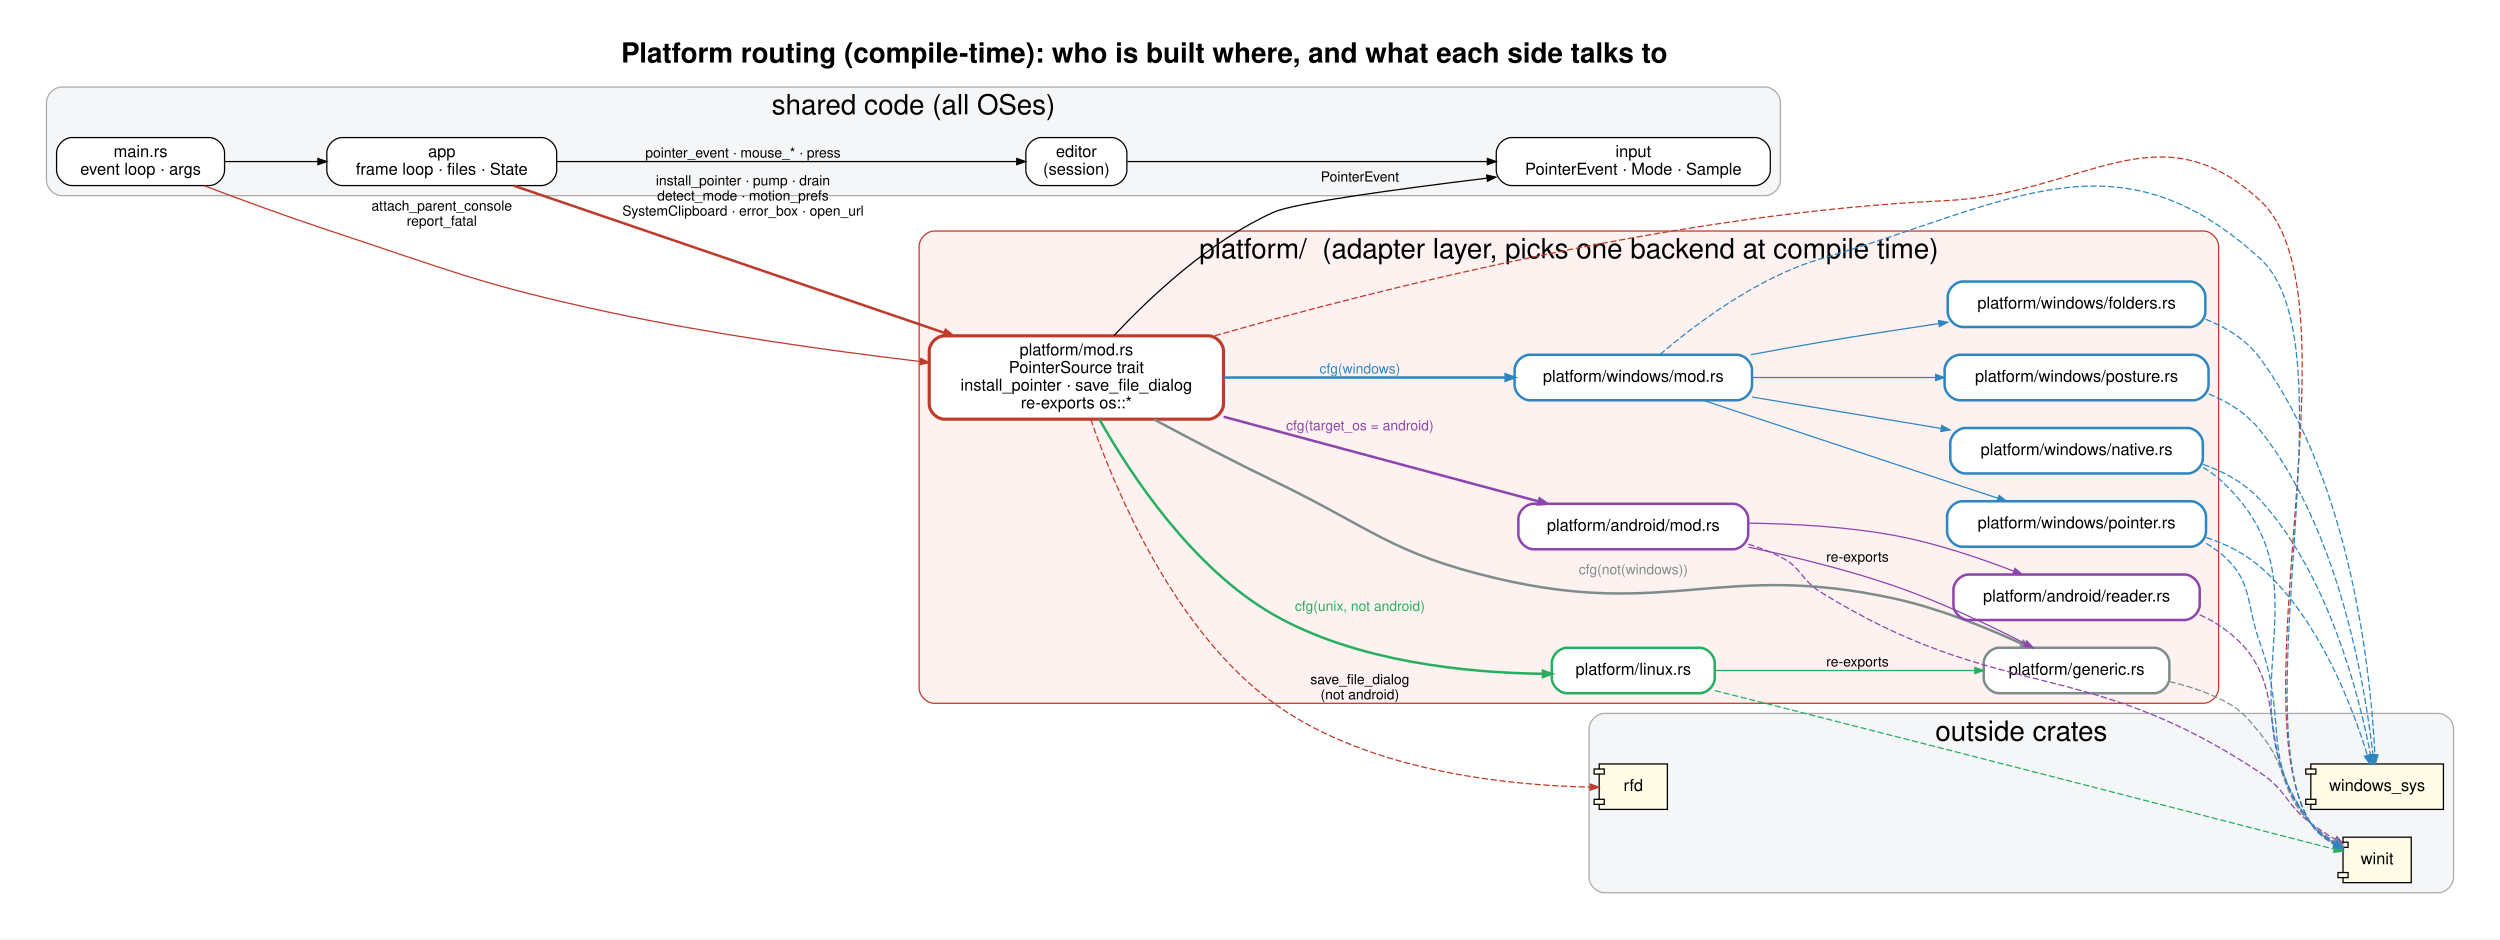
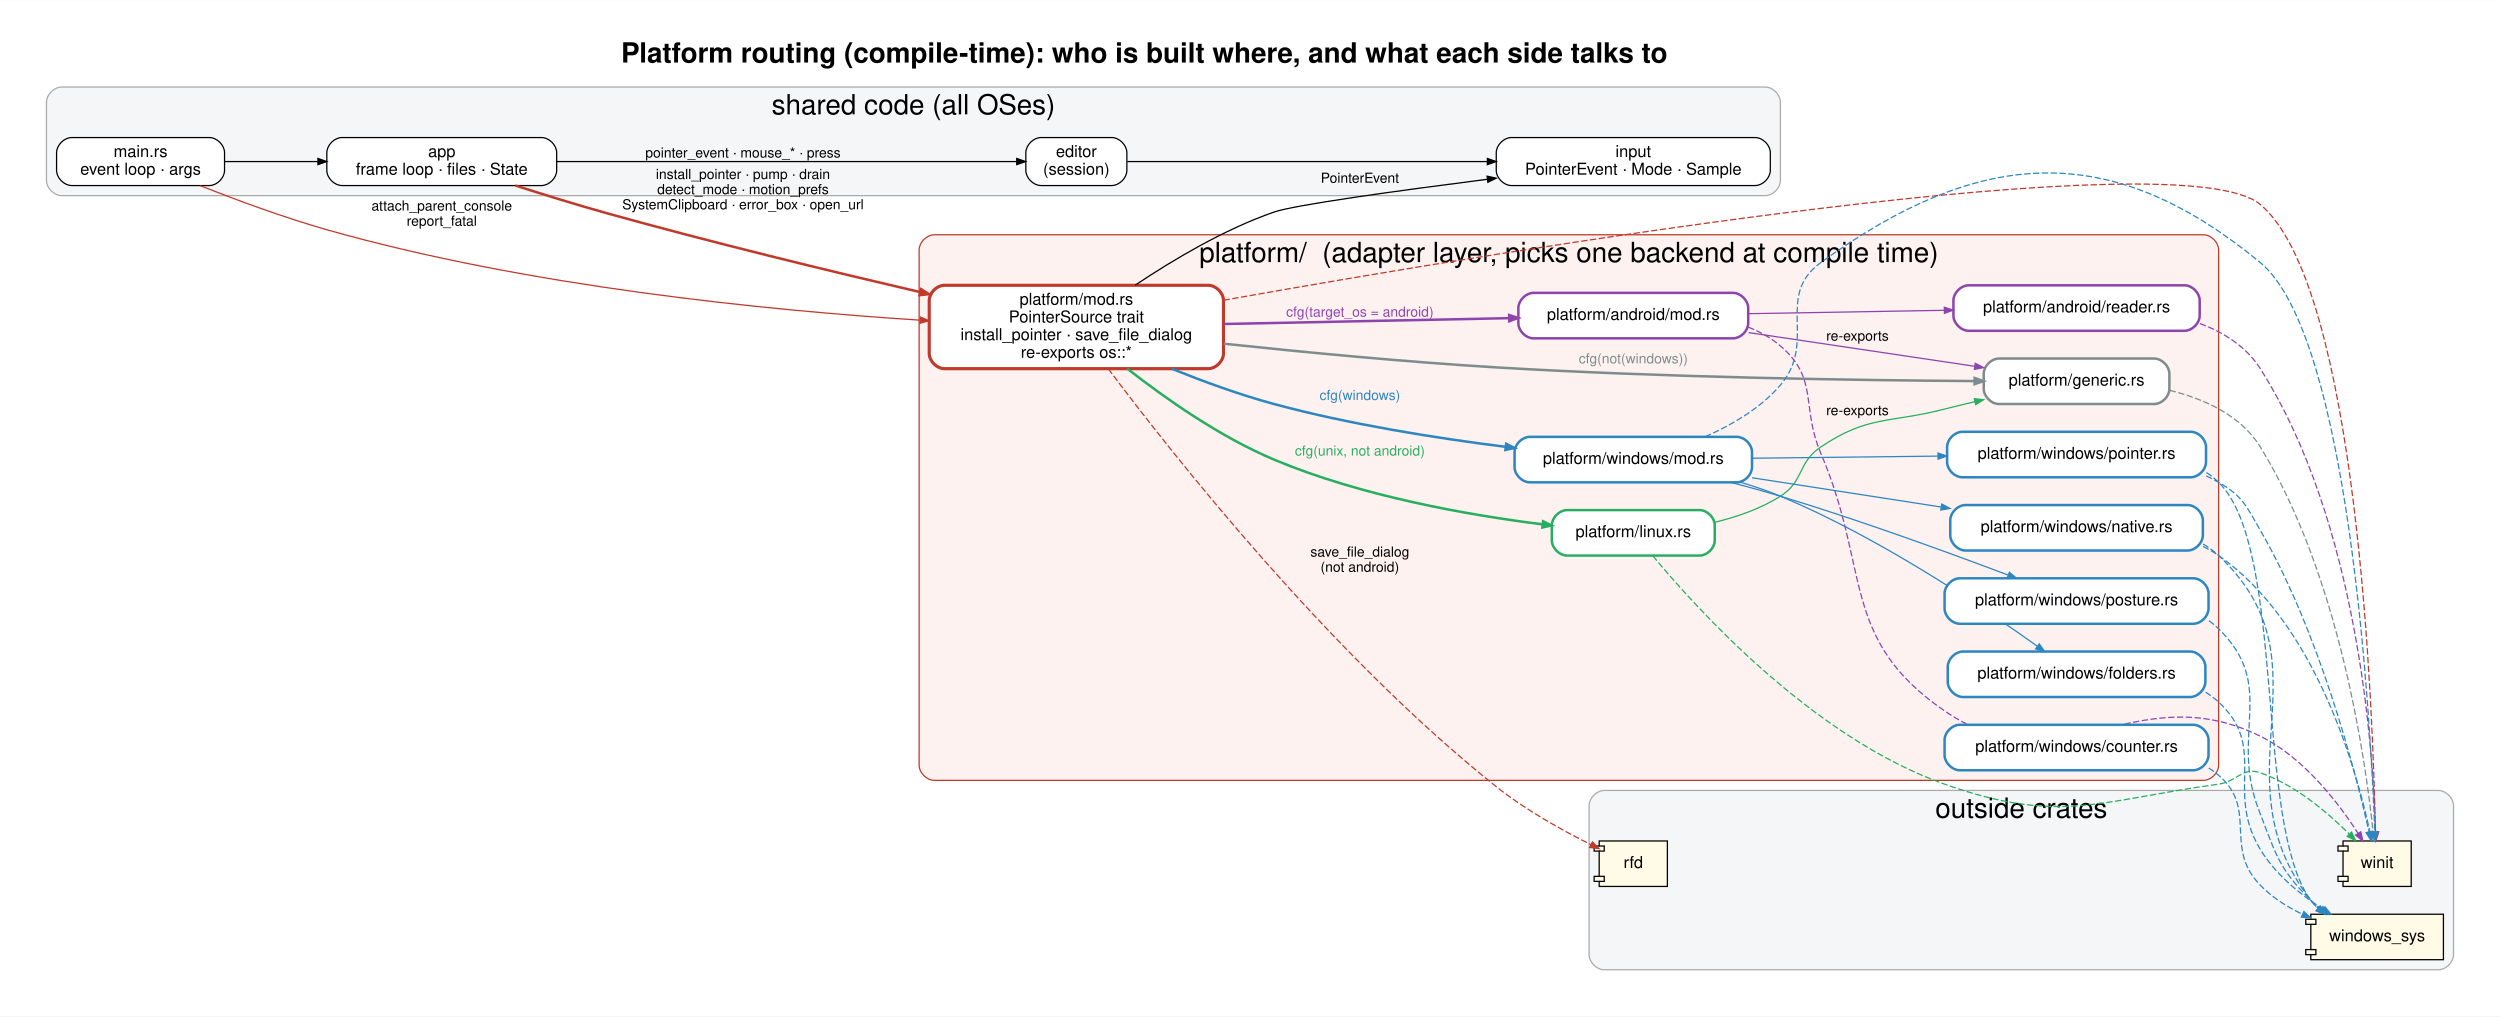
- <svg xmlns="http://www.w3.org/2000/svg" width="1980pt" height="744pt" viewBox="0.00 0.00 1979.60 743.60">
-   <g id="graph0" class="graph" transform="scale(1 1) rotate(0) translate(28.8 714.8)">
-     <polygon fill="white" stroke="transparent" points="-28.8,28.8 -28.8,-714.8 1950.8,-714.8 1950.8,28.8 -28.8,28.8" />
-     <text text-anchor="start" x="463" y="-665.4" font-family="Helvetica,sans-Serif" font-weight="bold" font-size="22.00">Platform routing (compile-time): who is built where, and what each side talks to</text>
+ <svg xmlns="http://www.w3.org/2000/svg" width="1980pt" height="805pt" viewBox="0.00 0.00 1979.60 804.60">
+   <g id="graph0" class="graph" transform="scale(1 1) rotate(0) translate(28.8 775.8)">
+     <polygon fill="white" stroke="transparent" points="-28.8,28.8 -28.8,-775.8 1950.8,-775.8 1950.8,28.8 -28.8,28.8" />
+     <text text-anchor="start" x="463" y="-726.4" font-family="Helvetica,sans-Serif" font-weight="bold" font-size="22.00">Platform routing (compile-time): who is built where, and what each side talks to</text>
    <g id="clust1" class="cluster">
-       <path fill="#f4f6f7" stroke="#aaaaaa" d="M20,-560C20,-560 1369,-560 1369,-560 1375,-560 1381,-566 1381,-572 1381,-572 1381,-634 1381,-634 1381,-640 1375,-646 1369,-646 1369,-646 20,-646 20,-646 14,-646 8,-640 8,-634 8,-634 8,-572 8,-572 8,-566 14,-560 20,-560" />
-       <text text-anchor="middle" x="694.5" y="-624.4" font-family="Helvetica,sans-Serif" font-size="22.00">shared code (all OSes)</text>
+       <path fill="#f4f6f7" stroke="#aaaaaa" d="M20,-621C20,-621 1369,-621 1369,-621 1375,-621 1381,-627 1381,-633 1381,-633 1381,-695 1381,-695 1381,-701 1375,-707 1369,-707 1369,-707 20,-707 20,-707 14,-707 8,-701 8,-695 8,-695 8,-633 8,-633 8,-627 14,-621 20,-621" />
+       <text text-anchor="middle" x="694.5" y="-685.4" font-family="Helvetica,sans-Serif" font-size="22.00">shared code (all OSes)</text>
    </g>
    <g id="clust2" class="cluster">
-       <path fill="#fdf2f0" stroke="#c0392b" d="M711,-158C711,-158 1716,-158 1716,-158 1722,-158 1728,-164 1728,-170 1728,-170 1728,-520 1728,-520 1728,-526 1722,-532 1716,-532 1716,-532 711,-532 711,-532 705,-532 699,-526 699,-520 699,-520 699,-170 699,-170 699,-164 705,-158 711,-158" />
-       <text text-anchor="middle" x="1213.5" y="-510.4" font-family="Helvetica,sans-Serif" font-size="22.00">platform/  (adapter layer, picks one backend at compile time)</text>
+       <path fill="#fdf2f0" stroke="#c0392b" d="M711,-158C711,-158 1716,-158 1716,-158 1722,-158 1728,-164 1728,-170 1728,-170 1728,-578 1728,-578 1728,-584 1722,-590 1716,-590 1716,-590 711,-590 711,-590 705,-590 699,-584 699,-578 699,-578 699,-170 699,-170 699,-164 705,-158 711,-158" />
+       <text text-anchor="middle" x="1213.5" y="-568.4" font-family="Helvetica,sans-Serif" font-size="22.00">platform/  (adapter layer, picks one backend at compile time)</text>
    </g>
    <g id="clust3" class="cluster">
      <path fill="#f4f6f7" stroke="#aaaaaa" d="M1241.5,-8C1241.5,-8 1902,-8 1902,-8 1908,-8 1914,-14 1914,-20 1914,-20 1914,-138 1914,-138 1914,-144 1908,-150 1902,-150 1902,-150 1241.5,-150 1241.5,-150 1235.5,-150 1229.5,-144 1229.5,-138 1229.5,-138 1229.5,-20 1229.5,-20 1229.5,-14 1235.5,-8 1241.5,-8" />
      <text text-anchor="middle" x="1571.75" y="-128.4" font-family="Helvetica,sans-Serif" font-size="22.00">outside crates</text>
    </g>
    <g id="node1" class="node">
-       <path fill="white" stroke="black" d="M400,-606C400,-606 242,-606 242,-606 236,-606 230,-600 230,-594 230,-594 230,-580 230,-580 230,-574 236,-568 242,-568 242,-568 400,-568 400,-568 406,-568 412,-574 412,-580 412,-580 412,-594 412,-594 412,-600 406,-606 400,-606" />
-       <text text-anchor="middle" x="321" y="-590.6" font-family="Helvetica,sans-Serif" font-size="13.00">app</text>
-       <text text-anchor="middle" x="321" y="-576.6" font-family="Helvetica,sans-Serif" font-size="13.00">frame loop · files · State</text>
+       <path fill="white" stroke="black" d="M400,-667C400,-667 242,-667 242,-667 236,-667 230,-661 230,-655 230,-655 230,-641 230,-641 230,-635 236,-629 242,-629 242,-629 400,-629 400,-629 406,-629 412,-635 412,-641 412,-641 412,-655 412,-655 412,-661 406,-667 400,-667" />
+       <text text-anchor="middle" x="321" y="-651.6" font-family="Helvetica,sans-Serif" font-size="13.00">app</text>
+       <text text-anchor="middle" x="321" y="-637.6" font-family="Helvetica,sans-Serif" font-size="13.00">frame loop · files · State</text>
    </g>
    <g id="node3" class="node">
-       <path fill="white" stroke="black" d="M851.5,-606C851.5,-606 795.5,-606 795.5,-606 789.5,-606 783.5,-600 783.5,-594 783.5,-594 783.5,-580 783.5,-580 783.5,-574 789.5,-568 795.5,-568 795.5,-568 851.5,-568 851.5,-568 857.5,-568 863.5,-574 863.5,-580 863.5,-580 863.5,-594 863.5,-594 863.5,-600 857.5,-606 851.5,-606" />
-       <text text-anchor="middle" x="823.5" y="-590.6" font-family="Helvetica,sans-Serif" font-size="13.00">editor</text>
-       <text text-anchor="middle" x="823.5" y="-576.6" font-family="Helvetica,sans-Serif" font-size="13.00">(session)</text>
+       <path fill="white" stroke="black" d="M851.5,-667C851.5,-667 795.5,-667 795.5,-667 789.5,-667 783.5,-661 783.5,-655 783.5,-655 783.5,-641 783.5,-641 783.5,-635 789.5,-629 795.5,-629 795.5,-629 851.5,-629 851.5,-629 857.5,-629 863.5,-635 863.5,-641 863.5,-641 863.5,-655 863.5,-655 863.5,-661 857.5,-667 851.5,-667" />
+       <text text-anchor="middle" x="823.5" y="-651.6" font-family="Helvetica,sans-Serif" font-size="13.00">editor</text>
+       <text text-anchor="middle" x="823.5" y="-637.6" font-family="Helvetica,sans-Serif" font-size="13.00">(session)</text>
    </g>
    <g id="edge3" class="edge">
-       <path fill="none" stroke="black" d="M412.06,-587C519.01,-587 693.32,-587 776.07,-587" />
-       <polygon fill="black" stroke="black" points="776.31,-589.45 783.31,-587 776.31,-584.55 776.31,-589.45" />
-       <text text-anchor="middle" x="559.5" y="-590.2" font-family="Helvetica,sans-Serif" font-size="11.00">pointer_event · mouse_* · press</text>
+       <path fill="none" stroke="black" d="M412.06,-648C519.01,-648 693.32,-648 776.07,-648" />
+       <polygon fill="black" stroke="black" points="776.31,-650.45 783.31,-648 776.31,-645.55 776.31,-650.45" />
+       <text text-anchor="middle" x="559.5" y="-651.2" font-family="Helvetica,sans-Serif" font-size="11.00">pointer_event · mouse_* · press</text>
    </g>
    <g id="node5" class="node">
-       <path fill="white" stroke="#c0392b" stroke-width="2.5" d="M928,-449C928,-449 719,-449 719,-449 713,-449 707,-443 707,-437 707,-437 707,-395 707,-395 707,-389 713,-383 719,-383 719,-383 928,-383 928,-383 934,-383 940,-389 940,-395 940,-395 940,-437 940,-437 940,-443 934,-449 928,-449" />
-       <text text-anchor="middle" x="823.5" y="-433.6" font-family="Helvetica,sans-Serif" font-size="13.00">platform/mod.rs</text>
-       <text text-anchor="middle" x="823.5" y="-419.6" font-family="Helvetica,sans-Serif" font-size="13.00">PointerSource trait</text>
-       <text text-anchor="middle" x="823.5" y="-405.6" font-family="Helvetica,sans-Serif" font-size="13.00">install_pointer · save_file_dialog</text>
-       <text text-anchor="middle" x="823.5" y="-391.6" font-family="Helvetica,sans-Serif" font-size="13.00">re-exports os::*</text>
+       <path fill="white" stroke="#c0392b" stroke-width="2.5" d="M928,-550C928,-550 719,-550 719,-550 713,-550 707,-544 707,-538 707,-538 707,-496 707,-496 707,-490 713,-484 719,-484 719,-484 928,-484 928,-484 934,-484 940,-490 940,-496 940,-496 940,-538 940,-538 940,-544 934,-550 928,-550" />
+       <text text-anchor="middle" x="823.5" y="-534.6" font-family="Helvetica,sans-Serif" font-size="13.00">platform/mod.rs</text>
+       <text text-anchor="middle" x="823.5" y="-520.6" font-family="Helvetica,sans-Serif" font-size="13.00">PointerSource trait</text>
+       <text text-anchor="middle" x="823.5" y="-506.6" font-family="Helvetica,sans-Serif" font-size="13.00">install_pointer · save_file_dialog</text>
+       <text text-anchor="middle" x="823.5" y="-492.6" font-family="Helvetica,sans-Serif" font-size="13.00">re-exports os::*</text>
    </g>
    <g id="edge2" class="edge">
-       <path fill="none" stroke="#c0392b" stroke-width="2" d="M377.96,-567.88C460.33,-539.74 615.62,-486.68 719.09,-451.33" />
-       <polygon fill="#c0392b" stroke="#c0392b" stroke-width="2" points="720,-453.61 725.83,-449.03 718.41,-448.97 720,-453.61" />
-       <text text-anchor="middle" x="559.5" y="-568.2" font-family="Helvetica,sans-Serif" font-size="11.00">install_pointer · pump · drain</text>
-       <text text-anchor="middle" x="559.5" y="-556.2" font-family="Helvetica,sans-Serif" font-size="11.00">detect_mode · motion_prefs</text>
-       <text text-anchor="middle" x="559.5" y="-544.2" font-family="Helvetica,sans-Serif" font-size="11.00">SystemClipboard · error_box · open_url</text>
+       <path fill="none" stroke="#c0392b" stroke-width="2" d="M379.35,-629C401.89,-621.77 428.06,-613.67 452,-607 534.15,-584.09 627.46,-561.45 699.89,-544.6" />
+       <polygon fill="#c0392b" stroke="#c0392b" stroke-width="2" points="700.56,-546.96 706.83,-542.99 699.46,-542.19 700.56,-546.96" />
+       <text text-anchor="middle" x="559.5" y="-634.2" font-family="Helvetica,sans-Serif" font-size="11.00">install_pointer · pump · drain</text>
+       <text text-anchor="middle" x="559.5" y="-622.2" font-family="Helvetica,sans-Serif" font-size="11.00">detect_mode · motion_prefs</text>
+       <text text-anchor="middle" x="559.5" y="-610.2" font-family="Helvetica,sans-Serif" font-size="11.00">SystemClipboard · error_box · open_url</text>
    </g>
    <g id="node2" class="node">
-       <path fill="white" stroke="black" d="M137,-606C137,-606 28,-606 28,-606 22,-606 16,-600 16,-594 16,-594 16,-580 16,-580 16,-574 22,-568 28,-568 28,-568 137,-568 137,-568 143,-568 149,-574 149,-580 149,-580 149,-594 149,-594 149,-600 143,-606 137,-606" />
-       <text text-anchor="middle" x="82.5" y="-590.6" font-family="Helvetica,sans-Serif" font-size="13.00">main.rs</text>
-       <text text-anchor="middle" x="82.5" y="-576.6" font-family="Helvetica,sans-Serif" font-size="13.00">event loop · args</text>
+       <path fill="white" stroke="black" d="M137,-667C137,-667 28,-667 28,-667 22,-667 16,-661 16,-655 16,-655 16,-641 16,-641 16,-635 22,-629 28,-629 28,-629 137,-629 137,-629 143,-629 149,-635 149,-641 149,-641 149,-655 149,-655 149,-661 143,-667 137,-667" />
+       <text text-anchor="middle" x="82.5" y="-651.6" font-family="Helvetica,sans-Serif" font-size="13.00">main.rs</text>
+       <text text-anchor="middle" x="82.5" y="-637.6" font-family="Helvetica,sans-Serif" font-size="13.00">event loop · args</text>
    </g>
    <g id="edge1" class="edge">
-       <path fill="none" stroke="black" d="M149.06,-587C171.83,-587 197.88,-587 222.66,-587" />
-       <polygon fill="black" stroke="black" points="222.95,-589.45 229.95,-587 222.95,-584.55 222.95,-589.45" />
+       <path fill="none" stroke="black" d="M149.06,-648C171.83,-648 197.88,-648 222.66,-648" />
+       <polygon fill="black" stroke="black" points="222.95,-650.45 229.95,-648 222.95,-645.55 222.95,-650.45" />
    </g>
    <g id="edge4" class="edge">
-       <path fill="none" stroke="#c0392b" d="M132.71,-567.91C161,-557.17 197.31,-543.8 230,-533 327.62,-500.76 351.5,-489.65 452,-468 533.97,-450.35 627.47,-437.27 700.04,-428.65" />
-       <polygon fill="#c0392b" stroke="#c0392b" points="700.33,-431.09 707,-427.83 699.76,-426.22 700.33,-431.09" />
-       <text text-anchor="middle" x="321" y="-548.2" font-family="Helvetica,sans-Serif" font-size="11.00">attach_parent_console</text>
-       <text text-anchor="middle" x="321" y="-536.2" font-family="Helvetica,sans-Serif" font-size="11.00">report_fatal</text>
+       <path fill="none" stroke="#c0392b" d="M129.74,-628.88C158.28,-617.61 195.84,-603.7 230,-594 388.5,-549.01 578.41,-530.21 699.73,-522.41" />
+       <polygon fill="#c0392b" stroke="#c0392b" points="700.07,-524.85 706.9,-521.96 699.76,-519.96 700.07,-524.85" />
+       <text text-anchor="middle" x="321" y="-609.2" font-family="Helvetica,sans-Serif" font-size="11.00">attach_parent_console</text>
+       <text text-anchor="middle" x="321" y="-597.2" font-family="Helvetica,sans-Serif" font-size="11.00">report_fatal</text>
    </g>
    <g id="node4" class="node">
-       <path fill="white" stroke="black" d="M1361,-606C1361,-606 1168,-606 1168,-606 1162,-606 1156,-600 1156,-594 1156,-594 1156,-580 1156,-580 1156,-574 1162,-568 1168,-568 1168,-568 1361,-568 1361,-568 1367,-568 1373,-574 1373,-580 1373,-580 1373,-594 1373,-594 1373,-600 1367,-606 1361,-606" />
-       <text text-anchor="middle" x="1264.5" y="-590.6" font-family="Helvetica,sans-Serif" font-size="13.00">input</text>
-       <text text-anchor="middle" x="1264.5" y="-576.6" font-family="Helvetica,sans-Serif" font-size="13.00">PointerEvent · Mode · Sample</text>
+       <path fill="white" stroke="black" d="M1361,-667C1361,-667 1168,-667 1168,-667 1162,-667 1156,-661 1156,-655 1156,-655 1156,-641 1156,-641 1156,-635 1162,-629 1168,-629 1168,-629 1361,-629 1361,-629 1367,-629 1373,-635 1373,-641 1373,-641 1373,-655 1373,-655 1373,-661 1367,-667 1361,-667" />
+       <text text-anchor="middle" x="1264.5" y="-651.6" font-family="Helvetica,sans-Serif" font-size="13.00">input</text>
+       <text text-anchor="middle" x="1264.5" y="-637.6" font-family="Helvetica,sans-Serif" font-size="13.00">PointerEvent · Mode · Sample</text>
    </g>
    <g id="edge6" class="edge">
-       <path fill="none" stroke="black" d="M863.84,-587C927.33,-587 1054.73,-587 1148.69,-587" />
-       <polygon fill="black" stroke="black" points="1148.97,-589.45 1155.97,-587 1148.97,-584.55 1148.97,-589.45" />
+       <path fill="none" stroke="black" d="M863.84,-648C927.33,-648 1054.73,-648 1148.69,-648" />
+       <polygon fill="black" stroke="black" points="1148.97,-650.45 1155.97,-648 1148.97,-645.55 1148.97,-650.45" />
    </g>
    <g id="edge5" class="edge">
-       <path fill="none" stroke="black" d="M853.3,-449.19C882.08,-479.96 929.24,-524.32 980,-547 995.66,-554 1076.83,-565.07 1148.32,-573.8" />
-       <polygon fill="black" stroke="black" points="1148.41,-576.28 1155.65,-574.69 1149,-571.41 1148.41,-576.28" />
-       <text text-anchor="middle" x="1048" y="-571.2" font-family="Helvetica,sans-Serif" font-size="11.00">PointerEvent</text>
+       <path fill="none" stroke="black" d="M870.15,-550.14C899.97,-570.12 940.56,-594.28 980,-608 996.2,-613.64 1077.32,-624.82 1148.67,-633.93" />
+       <polygon fill="black" stroke="black" points="1148.73,-636.41 1155.98,-634.86 1149.35,-631.55 1148.73,-636.41" />
+       <text text-anchor="middle" x="1048" y="-631.2" font-family="Helvetica,sans-Serif" font-size="11.00">PointerEvent</text>
    </g>
    <g id="node6" class="node">
-       <path fill="white" stroke="#8e44ad" stroke-width="2" d="M1343.5,-316C1343.5,-316 1185.5,-316 1185.5,-316 1179.5,-316 1173.5,-310 1173.5,-304 1173.5,-304 1173.5,-292 1173.5,-292 1173.5,-286 1179.5,-280 1185.5,-280 1185.5,-280 1343.5,-280 1343.5,-280 1349.5,-280 1355.5,-286 1355.5,-292 1355.5,-292 1355.5,-304 1355.5,-304 1355.5,-310 1349.5,-316 1343.5,-316" />
-       <text text-anchor="middle" x="1264.5" y="-294.6" font-family="Helvetica,sans-Serif" font-size="13.00">platform/android/mod.rs</text>
+       <path fill="white" stroke="#8e44ad" stroke-width="2" d="M1343.5,-544C1343.5,-544 1185.5,-544 1185.5,-544 1179.5,-544 1173.5,-538 1173.5,-532 1173.5,-532 1173.5,-520 1173.5,-520 1173.5,-514 1179.5,-508 1185.5,-508 1185.5,-508 1343.5,-508 1343.5,-508 1349.5,-508 1355.5,-514 1355.5,-520 1355.5,-520 1355.5,-532 1355.5,-532 1355.5,-538 1349.5,-544 1343.5,-544" />
+       <text text-anchor="middle" x="1264.5" y="-522.6" font-family="Helvetica,sans-Serif" font-size="13.00">platform/android/mod.rs</text>
    </g>
    <g id="edge7" class="edge">
-       <path fill="none" stroke="#8e44ad" stroke-width="2" d="M940.13,-384.92C1019.09,-363.7 1121.36,-336.21 1189.53,-317.88" />
-       <polygon fill="#8e44ad" stroke="#8e44ad" stroke-width="2" points="1190.31,-320.21 1196.43,-316.03 1189.04,-315.48 1190.31,-320.21" />
-       <text text-anchor="middle" x="1048" y="-374.2" font-family="Helvetica,sans-Serif" font-size="11.00" fill="#8e44ad">cfg(target_os = android)</text>
+       <path fill="none" stroke="#8e44ad" stroke-width="2" d="M940.13,-519.37C1010.47,-520.81 1099.32,-522.63 1166.07,-524" />
+       <polygon fill="#8e44ad" stroke="#8e44ad" stroke-width="2" points="1166.23,-526.46 1173.28,-524.15 1166.33,-521.56 1166.23,-526.46" />
+       <text text-anchor="middle" x="1048" y="-525.2" font-family="Helvetica,sans-Serif" font-size="11.00" fill="#8e44ad">cfg(target_os = android)</text>
    </g>
    <g id="node8" class="node">
-       <path fill="white" stroke="#7f8c8d" stroke-width="2" d="M1677,-202C1677,-202 1554,-202 1554,-202 1548,-202 1542,-196 1542,-190 1542,-190 1542,-178 1542,-178 1542,-172 1548,-166 1554,-166 1554,-166 1677,-166 1677,-166 1683,-166 1689,-172 1689,-178 1689,-178 1689,-190 1689,-190 1689,-196 1683,-202 1677,-202" />
-       <text text-anchor="middle" x="1615.5" y="-180.6" font-family="Helvetica,sans-Serif" font-size="13.00">platform/generic.rs</text>
+       <path fill="white" stroke="#7f8c8d" stroke-width="2" d="M1677,-492C1677,-492 1554,-492 1554,-492 1548,-492 1542,-486 1542,-480 1542,-480 1542,-468 1542,-468 1542,-462 1548,-456 1554,-456 1554,-456 1677,-456 1677,-456 1683,-456 1689,-462 1689,-468 1689,-468 1689,-480 1689,-480 1689,-486 1683,-492 1677,-492" />
+       <text text-anchor="middle" x="1615.5" y="-470.6" font-family="Helvetica,sans-Serif" font-size="13.00">platform/generic.rs</text>
    </g>
    <g id="edge10" class="edge">
-       <path fill="none" stroke="#7f8c8d" stroke-width="2" d="M884.9,-382.84C913.49,-367.48 948.24,-349.3 980,-334 1056.92,-296.95 1072.9,-276.6 1156,-257 1292.44,-224.83 1334.03,-270.83 1471,-241 1506.28,-233.32 1544.16,-217.94 1572.14,-205.09" />
-       <polygon fill="#7f8c8d" stroke="#7f8c8d" stroke-width="2" points="1573.36,-207.23 1578.67,-202.05 1571.29,-202.78 1573.36,-207.23" />
-       <text text-anchor="middle" x="1264.5" y="-260.2" font-family="Helvetica,sans-Serif" font-size="11.00" fill="#7f8c8d">cfg(not(windows))</text>
+       <path fill="none" stroke="#7f8c8d" stroke-width="2" d="M940.17,-503.77C1003.78,-497.01 1084.14,-489.32 1156,-485 1288.65,-477.02 1443.22,-474.77 1534.75,-474.17" />
+       <polygon fill="#7f8c8d" stroke="#7f8c8d" stroke-width="2" points="1534.79,-476.62 1541.77,-474.13 1534.76,-471.72 1534.79,-476.62" />
+       <text text-anchor="middle" x="1264.5" y="-488.2" font-family="Helvetica,sans-Serif" font-size="11.00" fill="#7f8c8d">cfg(not(windows))</text>
    </g>
    <g id="node9" class="node">
-       <path fill="white" stroke="#27ae60" stroke-width="2" d="M1317,-202C1317,-202 1212,-202 1212,-202 1206,-202 1200,-196 1200,-190 1200,-190 1200,-178 1200,-178 1200,-172 1206,-166 1212,-166 1212,-166 1317,-166 1317,-166 1323,-166 1329,-172 1329,-178 1329,-178 1329,-190 1329,-190 1329,-196 1323,-202 1317,-202" />
-       <text text-anchor="middle" x="1264.5" y="-180.6" font-family="Helvetica,sans-Serif" font-size="13.00">platform/linux.rs</text>
+       <path fill="white" stroke="#27ae60" stroke-width="2" d="M1317,-372C1317,-372 1212,-372 1212,-372 1206,-372 1200,-366 1200,-360 1200,-360 1200,-348 1200,-348 1200,-342 1206,-336 1212,-336 1212,-336 1317,-336 1317,-336 1323,-336 1329,-342 1329,-348 1329,-348 1329,-360 1329,-360 1329,-366 1323,-372 1317,-372" />
+       <text text-anchor="middle" x="1264.5" y="-350.6" font-family="Helvetica,sans-Serif" font-size="13.00">platform/linux.rs</text>
    </g>
    <g id="edge12" class="edge">
-       <path fill="none" stroke="#27ae60" stroke-width="2" d="M841.79,-382.82C866.27,-339.46 915.37,-264.73 980,-228 1045.43,-190.81 1132.39,-182.19 1192.67,-181.38" />
-       <polygon fill="#27ae60" stroke="#27ae60" stroke-width="2" points="1192.91,-183.82 1199.89,-181.31 1192.87,-178.92 1192.91,-183.82" />
-       <text text-anchor="middle" x="1048" y="-231.2" font-family="Helvetica,sans-Serif" font-size="11.00" fill="#27ae60">cfg(unix, not android)</text>
-     </g>
-     <g id="node11" class="node">
-       <path fill="white" stroke="#2e86c1" stroke-width="2" d="M1346.5,-434C1346.5,-434 1182.5,-434 1182.5,-434 1176.5,-434 1170.5,-428 1170.5,-422 1170.5,-422 1170.5,-410 1170.5,-410 1170.5,-404 1176.5,-398 1182.5,-398 1182.5,-398 1346.5,-398 1346.5,-398 1352.5,-398 1358.5,-404 1358.5,-410 1358.5,-410 1358.5,-422 1358.5,-422 1358.5,-428 1352.5,-434 1346.5,-434" />
-       <text text-anchor="middle" x="1264.5" y="-412.6" font-family="Helvetica,sans-Serif" font-size="13.00">platform/windows/mod.rs</text>
-     </g>
-     <g id="edge15" class="edge">
-       <path fill="none" stroke="#2e86c1" stroke-width="2" d="M940.13,-416C1009.49,-416 1096.84,-416 1163.27,-416" />
-       <polygon fill="#2e86c1" stroke="#2e86c1" stroke-width="2" points="1163.44,-418.45 1170.44,-416 1163.44,-413.55 1163.44,-418.45" />
-       <text text-anchor="middle" x="1048" y="-419.2" font-family="Helvetica,sans-Serif" font-size="11.00" fill="#2e86c1">cfg(windows)</text>
-     </g>
-     <g id="node15" class="node">
-       <polygon fill="#fffbe6" stroke="black" points="1880.5,-52 1826.5,-52 1826.5,-48 1822.5,-48 1822.5,-44 1826.5,-44 1826.5,-24 1822.5,-24 1822.5,-20 1826.5,-20 1826.5,-16 1880.5,-16 1880.5,-52" />
-       <polyline fill="none" stroke="black" points="1826.5,-48 1830.5,-48 1830.5,-44 1826.5,-44 " />
-       <polyline fill="none" stroke="black" points="1826.5,-24 1830.5,-24 1830.5,-20 1826.5,-20 " />
-       <text text-anchor="middle" x="1853.5" y="-30.6" font-family="Helvetica,sans-Serif" font-size="13.00">winit</text>
-     </g>
-     <g id="edge23" class="edge">
-       <path fill="none" stroke="#c0392b" stroke-dasharray="5,2" d="M933.16,-449.07C1067.41,-487.39 1303.52,-546.49 1511,-556 1621.99,-561.09 1679.32,-631.32 1761,-556 1841.8,-481.49 1741.74,-155.57 1801,-63 1805.62,-55.78 1812.72,-50.18 1820.18,-45.91" />
-       <polygon fill="#c0392b" stroke="#c0392b" points="1821.4,-48.04 1826.49,-42.64 1819.14,-43.69 1821.4,-48.04" />
-     </g>
-     <g id="node17" class="node">
+       <path fill="none" stroke="#27ae60" stroke-width="2" d="M863.86,-483.99C893.87,-460.48 937.21,-429.98 980,-412 1049.09,-382.96 1133.94,-368.07 1192.71,-360.7" />
+       <polygon fill="#27ae60" stroke="#27ae60" stroke-width="2" points="1193.09,-363.12 1199.74,-359.84 1192.5,-358.26 1193.09,-363.12" />
+       <text text-anchor="middle" x="1048" y="-415.2" font-family="Helvetica,sans-Serif" font-size="11.00" fill="#27ae60">cfg(unix, not android)</text>
+     </g>
+     <g id="node12" class="node">
+       <path fill="white" stroke="#2e86c1" stroke-width="2" d="M1346.5,-430C1346.5,-430 1182.5,-430 1182.5,-430 1176.5,-430 1170.5,-424 1170.5,-418 1170.5,-418 1170.5,-406 1170.5,-406 1170.5,-400 1176.5,-394 1182.5,-394 1182.5,-394 1346.5,-394 1346.5,-394 1352.5,-394 1358.5,-400 1358.5,-406 1358.5,-406 1358.5,-418 1358.5,-418 1358.5,-424 1352.5,-430 1346.5,-430" />
+       <text text-anchor="middle" x="1264.5" y="-408.6" font-family="Helvetica,sans-Serif" font-size="13.00">platform/windows/mod.rs</text>
+     </g>
+     <g id="edge16" class="edge">
+       <path fill="none" stroke="#2e86c1" stroke-width="2" d="M898.91,-483.97C924.24,-473.76 952.98,-463.3 980,-456 1039.94,-439.8 1108.74,-428.95 1163.55,-422.07" />
+       <polygon fill="#2e86c1" stroke="#2e86c1" stroke-width="2" points="1163.85,-424.5 1170.5,-421.21 1163.25,-419.64 1163.85,-424.5" />
+       <text text-anchor="middle" x="1048" y="-459.2" font-family="Helvetica,sans-Serif" font-size="11.00" fill="#2e86c1">cfg(windows)</text>
+     </g>
+     <g id="node16" class="node">
+       <polygon fill="#fffbe6" stroke="black" points="1880.5,-110 1826.5,-110 1826.5,-106 1822.5,-106 1822.5,-102 1826.5,-102 1826.5,-82 1822.5,-82 1822.5,-78 1826.5,-78 1826.5,-74 1880.5,-74 1880.5,-110" />
+       <polyline fill="none" stroke="black" points="1826.5,-106 1830.5,-106 1830.5,-102 1826.5,-102 " />
+       <polyline fill="none" stroke="black" points="1826.5,-82 1830.5,-82 1830.5,-78 1826.5,-78 " />
+       <text text-anchor="middle" x="1853.5" y="-88.6" font-family="Helvetica,sans-Serif" font-size="13.00">winit</text>
+     </g>
+     <g id="edge24" class="edge">
+       <path fill="none" stroke="#c0392b" stroke-dasharray="5,2" d="M940.08,-538.17C1176.69,-580.21 1699.28,-665.84 1761,-614 1838.17,-549.18 1850.27,-213.05 1852.15,-117.41" />
+       <polygon fill="#c0392b" stroke="#c0392b" points="1854.61,-117.22 1852.29,-110.18 1849.71,-117.14 1854.61,-117.22" />
+     </g>
+     <g id="node18" class="node">
      <polygon fill="#fffbe6" stroke="black" points="1291.5,-110 1237.5,-110 1237.5,-106 1233.5,-106 1233.5,-102 1237.5,-102 1237.5,-82 1233.5,-82 1233.5,-78 1237.5,-78 1237.5,-74 1291.5,-74 1291.5,-110" />
      <polyline fill="none" stroke="black" points="1237.5,-106 1241.5,-106 1241.5,-102 1237.5,-102 " />
      <polyline fill="none" stroke="black" points="1237.5,-82 1241.5,-82 1241.5,-78 1237.5,-78 " />
      <text text-anchor="middle" x="1264.5" y="-88.6" font-family="Helvetica,sans-Serif" font-size="13.00">rfd</text>
    </g>
-     <g id="edge22" class="edge">
-       <path fill="none" stroke="#c0392b" stroke-dasharray="5,2" d="M834.91,-382.85C854.14,-327.26 900.68,-215.66 980,-158 1056.68,-102.26 1173.19,-92.77 1230,-91.68" />
-       <polygon fill="#c0392b" stroke="#c0392b" points="1230.32,-94.13 1237.28,-91.58 1230.25,-89.23 1230.32,-94.13" />
-       <text text-anchor="middle" x="1048" y="-173.2" font-family="Helvetica,sans-Serif" font-size="11.00">save_file_dialog</text>
-       <text text-anchor="middle" x="1048" y="-161.2" font-family="Helvetica,sans-Serif" font-size="11.00">(not android)</text>
+     <g id="edge23" class="edge">
+       <path fill="none" stroke="#c0392b" stroke-dasharray="5,2" d="M848.8,-483.85C899.93,-415.69 1024.78,-257.49 1156,-153 1179.22,-134.51 1208.74,-118.19 1230.97,-107.09" />
+       <polygon fill="#c0392b" stroke="#c0392b" points="1232.13,-109.25 1237.32,-103.96 1229.96,-104.86 1232.13,-109.25" />
+       <text text-anchor="middle" x="1048" y="-335.2" font-family="Helvetica,sans-Serif" font-size="11.00">save_file_dialog</text>
+       <text text-anchor="middle" x="1048" y="-323.2" font-family="Helvetica,sans-Serif" font-size="11.00">(not android)</text>
    </g>
    <g id="node7" class="node">
-       <path fill="white" stroke="#8e44ad" stroke-width="2" d="M1701,-260C1701,-260 1530,-260 1530,-260 1524,-260 1518,-254 1518,-248 1518,-248 1518,-236 1518,-236 1518,-230 1524,-224 1530,-224 1530,-224 1701,-224 1701,-224 1707,-224 1713,-230 1713,-236 1713,-236 1713,-248 1713,-248 1713,-254 1707,-260 1701,-260" />
-       <text text-anchor="middle" x="1615.5" y="-238.6" font-family="Helvetica,sans-Serif" font-size="13.00">platform/android/reader.rs</text>
+       <path fill="white" stroke="#8e44ad" stroke-width="2" d="M1701,-550C1701,-550 1530,-550 1530,-550 1524,-550 1518,-544 1518,-538 1518,-538 1518,-526 1518,-526 1518,-520 1524,-514 1530,-514 1530,-514 1701,-514 1701,-514 1707,-514 1713,-520 1713,-526 1713,-526 1713,-538 1713,-538 1713,-544 1707,-550 1701,-550" />
+       <text text-anchor="middle" x="1615.5" y="-528.6" font-family="Helvetica,sans-Serif" font-size="13.00">platform/android/reader.rs</text>
+     </g>
+     <g id="edge29" class="edge">
+       <path fill="none" stroke="#8e44ad" d="M1355.83,-527.55C1403.19,-528.37 1461.41,-529.37 1510.63,-530.21" />
+       <polygon fill="#8e44ad" stroke="#8e44ad" points="1510.78,-532.67 1517.82,-530.34 1510.86,-527.77 1510.78,-532.67" />
+     </g>
+     <g id="edge31" class="edge">
+       <path fill="none" stroke="#8e44ad" d="M1355.83,-512.54C1411.21,-504.29 1481.46,-493.82 1534.77,-485.88" />
+       <polygon fill="#8e44ad" stroke="#8e44ad" points="1535.28,-488.28 1541.84,-484.83 1534.56,-483.43 1535.28,-488.28" />
+       <text text-anchor="middle" x="1442" y="-506.2" font-family="Helvetica,sans-Serif" font-size="11.00">re-exports</text>
+     </g>
+     <g id="edge8" class="edge">
+       <path fill="none" stroke="#8e44ad" stroke-dasharray="5,2" d="M1355.55,-516.87C1364.8,-513.23 1373.53,-508.39 1381,-502 1411.67,-475.76 1397.13,-454.12 1413,-417 1452.54,-324.51 1428.06,-269.91 1511,-213 1602.91,-149.93 1660.99,-242.21 1761,-193 1795.3,-176.12 1822.75,-140.32 1838.33,-116.2" />
+       <polygon fill="#8e44ad" stroke="#8e44ad" points="1840.56,-117.27 1842.22,-110.04 1836.42,-114.65 1840.56,-117.27" />
+     </g>
+     <g id="edge9" class="edge">
+       <path fill="none" stroke="#8e44ad" stroke-dasharray="5,2" d="M1713.25,-519.75C1732.43,-512.51 1750.01,-501.29 1761,-484 1838.27,-362.48 1850.43,-182.62 1852.23,-117.06" />
+       <polygon fill="#8e44ad" stroke="#8e44ad" points="1854.68,-117.06 1852.4,-110 1849.79,-116.94 1854.68,-117.06" />
+     </g>
+     <g id="edge11" class="edge">
+       <path fill="none" stroke="#7f8c8d" stroke-dasharray="5,2" d="M1689.27,-466.83C1717.05,-459.97 1745.7,-446.86 1761,-422 1823.48,-320.48 1844.22,-175.56 1850.27,-117.49" />
+       <polygon fill="#7f8c8d" stroke="#7f8c8d" points="1852.74,-117.42 1851,-110.21 1847.87,-116.93 1852.74,-117.42" />
+     </g>
+     <g id="edge30" class="edge">
+       <path fill="none" stroke="#27ae60" d="M1329.28,-362.42C1346.97,-366.72 1365.55,-373.21 1381,-383 1399.94,-395 1394.37,-409.52 1413,-422 1450.84,-447.36 1466.9,-440.59 1511,-452 1518.78,-454.01 1526.92,-455.98 1535.08,-457.86" />
+       <polygon fill="#27ae60" stroke="#27ae60" points="1534.56,-460.25 1541.93,-459.42 1535.64,-455.48 1534.56,-460.25" />
+       <text text-anchor="middle" x="1442" y="-447.2" font-family="Helvetica,sans-Serif" font-size="11.00">re-exports</text>
+     </g>
+     <g id="edge13" class="edge">
+       <path fill="none" stroke="#27ae60" stroke-dasharray="5,2" d="M1279.97,-335.8C1314.53,-294.01 1406.8,-191.93 1511,-155 1601.9,-122.78 1632.46,-141.82 1728,-155 1743.06,-157.08 1746.63,-168.97 1761,-164 1788.7,-154.41 1814.37,-132.58 1831.43,-115.46" />
+       <polygon fill="#27ae60" stroke="#27ae60" points="1833.31,-117.04 1836.44,-110.32 1829.8,-113.62 1833.31,-117.04" />
+     </g>
+     <g id="node10" class="node">
+       <path fill="white" stroke="#2e86c1" stroke-width="2" d="M1708,-202C1708,-202 1523,-202 1523,-202 1517,-202 1511,-196 1511,-190 1511,-190 1511,-178 1511,-178 1511,-172 1517,-166 1523,-166 1523,-166 1708,-166 1708,-166 1714,-166 1720,-172 1720,-178 1720,-178 1720,-190 1720,-190 1720,-196 1714,-202 1708,-202" />
+       <text text-anchor="middle" x="1615.5" y="-180.6" font-family="Helvetica,sans-Serif" font-size="13.00">platform/windows/counter.rs</text>
+     </g>
+     <g id="node17" class="node">
+       <polygon fill="#fffbe6" stroke="black" points="1906,-52 1801,-52 1801,-48 1797,-48 1797,-44 1801,-44 1801,-24 1797,-24 1797,-20 1801,-20 1801,-16 1906,-16 1906,-52" />
+       <polyline fill="none" stroke="black" points="1801,-48 1805,-48 1805,-44 1801,-44 " />
+       <polyline fill="none" stroke="black" points="1801,-24 1805,-24 1805,-20 1801,-20 " />
+       <text text-anchor="middle" x="1853.5" y="-30.6" font-family="Helvetica,sans-Serif" font-size="13.00">windows_sys</text>
+     </g>
+     <g id="edge14" class="edge">
+       <path fill="none" stroke="#2e86c1" stroke-dasharray="5,2" d="M1720.16,-167.8C1722.9,-166.04 1725.52,-164.11 1728,-162 1759.07,-135.58 1732.19,-105.83 1760,-76 1769.42,-65.89 1781.74,-58.04 1794.3,-52.01" />
+       <polygon fill="#2e86c1" stroke="#2e86c1" points="1795.52,-54.14 1800.88,-49.01 1793.49,-49.68 1795.52,-54.14" />
+     </g>
+     <g id="node11" class="node">
+       <path fill="white" stroke="#2e86c1" stroke-width="2" d="M1705.5,-260C1705.5,-260 1525.5,-260 1525.5,-260 1519.5,-260 1513.5,-254 1513.5,-248 1513.5,-248 1513.5,-236 1513.5,-236 1513.5,-230 1519.5,-224 1525.5,-224 1525.5,-224 1705.5,-224 1705.5,-224 1711.5,-224 1717.5,-230 1717.5,-236 1717.5,-236 1717.5,-248 1717.5,-248 1717.5,-254 1711.5,-260 1705.5,-260" />
+       <text text-anchor="middle" x="1615.5" y="-238.6" font-family="Helvetica,sans-Serif" font-size="13.00">platform/windows/folders.rs</text>
+     </g>
+     <g id="edge15" class="edge">
+       <path fill="none" stroke="#2e86c1" stroke-dasharray="5,2" d="M1717.69,-227.85C1721.35,-225.55 1724.82,-222.95 1728,-220 1766.92,-183.95 1733.53,-150.98 1760,-105 1771.8,-84.51 1792.08,-67.94 1810.66,-55.97" />
+       <polygon fill="#2e86c1" stroke="#2e86c1" points="1812.23,-57.88 1816.88,-52.09 1809.64,-53.72 1812.23,-57.88" />
    </g>
    <g id="edge28" class="edge">
-       <path fill="none" stroke="#8e44ad" d="M1355.64,-300.65C1391.76,-300.23 1433.61,-297.86 1471,-291 1503.34,-285.06 1538.29,-273.25 1565.6,-262.72" />
-       <polygon fill="#8e44ad" stroke="#8e44ad" points="1566.74,-264.9 1572.37,-260.07 1564.96,-260.34 1566.74,-264.9" />
-     </g>
-     <g id="edge30" class="edge">
-       <path fill="none" stroke="#8e44ad" d="M1355.67,-281.7C1391.99,-274.02 1433.96,-263.72 1471,-251 1507.26,-238.55 1546.6,-219.78 1574.9,-205.27" />
-       <polygon fill="#8e44ad" stroke="#8e44ad" points="1576.03,-207.45 1581.13,-202.06 1573.78,-203.09 1576.03,-207.45" />
-       <text text-anchor="middle" x="1442" y="-270.2" font-family="Helvetica,sans-Serif" font-size="11.00">re-exports</text>
-     </g>
-     <g id="edge8" class="edge">
-       <path fill="none" stroke="#8e44ad" stroke-dasharray="5,2" d="M1355.64,-284.05C1364.42,-281.28 1373.02,-277.97 1381,-274 1397.92,-265.58 1396.93,-255.95 1413,-246 1555.17,-157.98 1621.83,-195.7 1761,-103 1781.92,-89.06 1780.97,-78.2 1801,-63 1806.89,-58.53 1813.53,-54.29 1820.05,-50.49" />
-       <polygon fill="#8e44ad" stroke="#8e44ad" points="1821.6,-52.42 1826.49,-46.85 1819.19,-48.16 1821.6,-52.42" />
-     </g>
-     <g id="edge9" class="edge">
-       <path fill="none" stroke="#8e44ad" stroke-dasharray="5,2" d="M1713.03,-228.08C1718.27,-225.76 1723.3,-223.09 1728,-220 1792.3,-177.72 1751.14,-121.62 1801,-63 1806.19,-56.9 1813.01,-51.82 1819.98,-47.71" />
-       <polygon fill="#8e44ad" stroke="#8e44ad" points="1821.41,-49.71 1826.37,-44.2 1819.06,-45.42 1821.41,-49.71" />
-     </g>
-     <g id="edge11" class="edge">
-       <path fill="none" stroke="#7f8c8d" stroke-dasharray="5,2" d="M1689.02,-175.26C1702.38,-172.11 1715.91,-167.83 1728,-162 1745.33,-153.65 1748.75,-148.83 1761,-134 1784.06,-106.07 1775.39,-88.61 1801,-63 1806.5,-57.5 1813.26,-52.72 1820.05,-48.7" />
-       <polygon fill="#7f8c8d" stroke="#7f8c8d" points="1821.34,-50.79 1826.25,-45.24 1818.95,-46.51 1821.34,-50.79" />
-     </g>
-     <g id="edge29" class="edge">
-       <path fill="none" stroke="#27ae60" d="M1329.11,-184C1386.94,-184 1472.53,-184 1534.88,-184" />
-       <polygon fill="#27ae60" stroke="#27ae60" points="1534.99,-186.45 1541.99,-184 1534.99,-181.55 1534.99,-186.45" />
-       <text text-anchor="middle" x="1442" y="-187.2" font-family="Helvetica,sans-Serif" font-size="11.00">re-exports</text>
-     </g>
-     <g id="edge13" class="edge">
-       <path fill="none" stroke="#27ae60" stroke-dasharray="5,2" d="M1329.06,-168.1C1345.95,-163.86 1364.17,-159.27 1381,-155 1545.66,-113.2 1742.44,-62.44 1819.38,-42.56" />
-       <polygon fill="#27ae60" stroke="#27ae60" points="1820.28,-44.86 1826.44,-40.74 1819.05,-40.12 1820.28,-44.86" />
-     </g>
-     <g id="node10" class="node">
-       <path fill="white" stroke="#2e86c1" stroke-width="2" d="M1705.5,-492C1705.5,-492 1525.5,-492 1525.5,-492 1519.5,-492 1513.5,-486 1513.5,-480 1513.5,-480 1513.5,-468 1513.5,-468 1513.5,-462 1519.5,-456 1525.5,-456 1525.5,-456 1705.5,-456 1705.5,-456 1711.5,-456 1717.5,-462 1717.5,-468 1717.5,-468 1717.5,-480 1717.5,-480 1717.5,-486 1711.5,-492 1705.5,-492" />
-       <text text-anchor="middle" x="1615.5" y="-470.6" font-family="Helvetica,sans-Serif" font-size="13.00">platform/windows/folders.rs</text>
-     </g>
-     <g id="node16" class="node">
-       <polygon fill="#fffbe6" stroke="black" points="1906,-110 1801,-110 1801,-106 1797,-106 1797,-102 1801,-102 1801,-82 1797,-82 1797,-78 1801,-78 1801,-74 1906,-74 1906,-110" />
-       <polyline fill="none" stroke="black" points="1801,-106 1805,-106 1805,-102 1801,-102 " />
-       <polyline fill="none" stroke="black" points="1801,-82 1805,-82 1805,-78 1801,-78 " />
-       <text text-anchor="middle" x="1853.5" y="-88.6" font-family="Helvetica,sans-Serif" font-size="13.00">windows_sys</text>
-     </g>
-     <g id="edge14" class="edge">
-       <path fill="none" stroke="#2e86c1" stroke-dasharray="5,2" d="M1717.68,-462.12C1734.65,-455.53 1750.23,-445.66 1761,-431 1834.05,-331.61 1848.79,-177.55 1851.75,-117.33" />
-       <polygon fill="#2e86c1" stroke="#2e86c1" points="1854.21,-117.24 1852.07,-110.13 1849.32,-117.02 1854.21,-117.24" />
-     </g>
-     <g id="edge27" class="edge">
-       <path fill="none" stroke="#2e86c1" d="M1357.46,-434.04C1375.83,-437.48 1395.01,-440.95 1413,-444 1443.19,-449.11 1476,-454.19 1506.2,-458.69" />
-       <polygon fill="#2e86c1" stroke="#2e86c1" points="1506.13,-461.15 1513.42,-459.75 1506.85,-456.31 1506.13,-461.15" />
-     </g>
-     <g id="node12" class="node">
+       <path fill="none" stroke="#2e86c1" d="M1349.73,-393.98C1360.42,-390.78 1371.08,-387.13 1381,-383 1458.87,-350.57 1541.42,-295.01 1584.44,-264.2" />
+       <polygon fill="#2e86c1" stroke="#2e86c1" points="1585.99,-266.1 1590.24,-260.03 1583.13,-262.13 1585.99,-266.1" />
+     </g>
+     <g id="node13" class="node">
      <path fill="white" stroke="#2e86c1" stroke-width="2" d="M1703.5,-376C1703.5,-376 1527.5,-376 1527.5,-376 1521.5,-376 1515.5,-370 1515.5,-364 1515.5,-364 1515.5,-352 1515.5,-352 1515.5,-346 1521.5,-340 1527.5,-340 1527.5,-340 1703.5,-340 1703.5,-340 1709.5,-340 1715.5,-346 1715.5,-352 1715.5,-352 1715.5,-364 1715.5,-364 1715.5,-370 1709.5,-376 1703.5,-376" />
      <text text-anchor="middle" x="1615.5" y="-354.6" font-family="Helvetica,sans-Serif" font-size="13.00">platform/windows/native.rs</text>
    </g>
+     <g id="edge26" class="edge">
+       <path fill="none" stroke="#2e86c1" d="M1358.57,-397.6C1404.66,-390.47 1460.53,-381.82 1508.29,-374.43" />
+       <polygon fill="#2e86c1" stroke="#2e86c1" points="1508.73,-376.84 1515.28,-373.35 1507.98,-372 1508.73,-376.84" />
+     </g>
+     <g id="node14" class="node">
+       <path fill="white" stroke="#2e86c1" stroke-width="2" d="M1706,-434C1706,-434 1525,-434 1525,-434 1519,-434 1513,-428 1513,-422 1513,-422 1513,-410 1513,-410 1513,-404 1519,-398 1525,-398 1525,-398 1706,-398 1706,-398 1712,-398 1718,-404 1718,-410 1718,-410 1718,-422 1718,-422 1718,-428 1712,-434 1706,-434" />
+       <text text-anchor="middle" x="1615.5" y="-412.6" font-family="Helvetica,sans-Serif" font-size="13.00">platform/windows/pointer.rs</text>
+     </g>
    <g id="edge25" class="edge">
-       <path fill="none" stroke="#2e86c1" d="M1358.57,-400.53C1404.66,-392.87 1460.53,-383.59 1508.29,-375.65" />
-       <polygon fill="#2e86c1" stroke="#2e86c1" points="1508.77,-378.05 1515.28,-374.49 1507.97,-373.22 1508.77,-378.05" />
-     </g>
-     <g id="node13" class="node">
-       <path fill="white" stroke="#2e86c1" stroke-width="2" d="M1706,-318C1706,-318 1525,-318 1525,-318 1519,-318 1513,-312 1513,-306 1513,-306 1513,-294 1513,-294 1513,-288 1519,-282 1525,-282 1525,-282 1706,-282 1706,-282 1712,-282 1718,-288 1718,-294 1718,-294 1718,-306 1718,-306 1718,-312 1712,-318 1706,-318" />
-       <text text-anchor="middle" x="1615.5" y="-296.6" font-family="Helvetica,sans-Serif" font-size="13.00">platform/windows/pointer.rs</text>
-     </g>
-     <g id="edge24" class="edge">
-       <path fill="none" stroke="#2e86c1" d="M1320.03,-397.88C1383.33,-376.84 1487.44,-342.23 1553.41,-320.31" />
-       <polygon fill="#2e86c1" stroke="#2e86c1" points="1554.19,-322.63 1560.06,-318.09 1552.65,-317.98 1554.19,-322.63" />
-     </g>
-     <g id="node14" class="node">
-       <path fill="white" stroke="#2e86c1" stroke-width="2" d="M1708,-434C1708,-434 1523,-434 1523,-434 1517,-434 1511,-428 1511,-422 1511,-422 1511,-410 1511,-410 1511,-404 1517,-398 1523,-398 1523,-398 1708,-398 1708,-398 1714,-398 1720,-404 1720,-410 1720,-410 1720,-422 1720,-422 1720,-428 1714,-434 1708,-434" />
-       <text text-anchor="middle" x="1615.5" y="-412.6" font-family="Helvetica,sans-Serif" font-size="13.00">platform/windows/posture.rs</text>
-     </g>
-     <g id="edge26" class="edge">
-       <path fill="none" stroke="#2e86c1" d="M1358.57,-416C1403.22,-416 1457.05,-416 1503.79,-416" />
-       <polygon fill="#2e86c1" stroke="#2e86c1" points="1503.93,-418.45 1510.93,-416 1503.93,-413.55 1503.93,-418.45" />
-     </g>
-     <g id="edge16" class="edge">
-       <path fill="none" stroke="#2e86c1" stroke-dasharray="5,2" d="M1285.59,-434.2C1312.36,-457.1 1362.28,-495.21 1413,-510 1561.48,-553.29 1646.86,-614.38 1761,-510 1834.6,-442.7 1746.88,-146.77 1801,-63 1805.61,-55.86 1812.63,-50.31 1820.01,-46.06" />
-       <polygon fill="#2e86c1" stroke="#2e86c1" points="1821.19,-48.21 1826.26,-42.79 1818.92,-43.87 1821.19,-48.21" />
+       <path fill="none" stroke="#2e86c1" d="M1358.57,-413.07C1403.8,-413.59 1458.44,-414.21 1505.6,-414.75" />
+       <polygon fill="#2e86c1" stroke="#2e86c1" points="1505.77,-417.2 1512.8,-414.83 1505.83,-412.3 1505.77,-417.2" />
+     </g>
+     <g id="node15" class="node">
+       <path fill="white" stroke="#2e86c1" stroke-width="2" d="M1708,-318C1708,-318 1523,-318 1523,-318 1517,-318 1511,-312 1511,-306 1511,-306 1511,-294 1511,-294 1511,-288 1517,-282 1523,-282 1523,-282 1708,-282 1708,-282 1714,-282 1720,-288 1720,-294 1720,-294 1720,-306 1720,-306 1720,-312 1714,-318 1708,-318" />
+       <text text-anchor="middle" x="1615.5" y="-296.6" font-family="Helvetica,sans-Serif" font-size="13.00">platform/windows/posture.rs</text>
+     </g>
+     <g id="edge27" class="edge">
+       <path fill="none" stroke="#2e86c1" d="M1341.58,-394C1354.78,-390.56 1368.34,-386.83 1381,-383 1443.6,-364.06 1514.2,-338.35 1561.21,-320.58" />
+       <polygon fill="#2e86c1" stroke="#2e86c1" points="1562.3,-322.79 1567.98,-318.02 1560.56,-318.21 1562.3,-322.79" />
+     </g>
+     <g id="edge17" class="edge">
+       <path fill="none" stroke="#2e86c1" stroke-dasharray="5,2" d="M1321.4,-430.1C1342.57,-439.4 1365.32,-452.71 1381,-471 1410.54,-505.47 1376.21,-541.4 1413,-568 1538.33,-658.63 1641.76,-666.5 1761,-568 1831.52,-509.75 1848.25,-207.19 1851.7,-117.24" />
+       <polygon fill="#2e86c1" stroke="#2e86c1" points="1854.15,-117.26 1851.96,-110.17 1849.25,-117.08 1854.15,-117.26" />
+     </g>
+     <g id="edge19" class="edge">
+       <path fill="none" stroke="#2e86c1" stroke-dasharray="5,2" d="M1715.67,-343.21C1719.98,-341.1 1724.11,-338.71 1728,-336 1804.43,-282.75 1836.79,-168.15 1847.77,-117.25" />
+       <polygon fill="#2e86c1" stroke="#2e86c1" points="1850.21,-117.57 1849.24,-110.22 1845.41,-116.57 1850.21,-117.57" />
    </g>
    <g id="edge18" class="edge">
-       <path fill="none" stroke="#2e86c1" stroke-dasharray="5,2" d="M1715.73,-344.71C1720.1,-342.22 1724.23,-339.33 1728,-336 1822.14,-252.86 1725.73,-163.55 1801,-63 1805.9,-56.46 1812.73,-51.18 1819.82,-47.01" />
-       <polygon fill="#2e86c1" stroke="#2e86c1" points="1821.35,-48.97 1826.36,-43.5 1819.03,-44.66 1821.35,-48.97" />
-     </g>
-     <g id="edge17" class="edge">
-       <path fill="none" stroke="#2e86c1" stroke-dasharray="5,2" d="M1715.83,-347.18C1732.86,-341.19 1748.92,-332.25 1761,-319 1815.5,-259.21 1839.55,-162.79 1848.29,-117.3" />
-       <polygon fill="#2e86c1" stroke="#2e86c1" points="1850.74,-117.52 1849.61,-110.19 1845.92,-116.63 1850.74,-117.52" />
+       <path fill="none" stroke="#2e86c1" stroke-dasharray="5,2" d="M1715.71,-345.12C1720.12,-342.52 1724.25,-339.5 1728,-336 1819.71,-250.19 1724.03,-162.25 1801,-63 1802.8,-60.67 1804.85,-58.5 1807.06,-56.49" />
+       <polygon fill="#2e86c1" stroke="#2e86c1" points="1808.62,-58.38 1812.49,-52.05 1805.52,-54.59 1808.62,-58.38" />
+     </g>
+     <g id="edge21" class="edge">
+       <path fill="none" stroke="#2e86c1" stroke-dasharray="5,2" d="M1718.18,-399.05C1721.56,-397.51 1724.84,-395.83 1728,-394 1747.35,-382.78 1749.8,-375.36 1761,-356 1807.89,-274.92 1836.1,-165.96 1847.13,-117.31" />
+       <polygon fill="#2e86c1" stroke="#2e86c1" points="1849.56,-117.67 1848.7,-110.3 1844.78,-116.6 1849.56,-117.67" />
    </g>
    <g id="edge20" class="edge">
-       <path fill="none" stroke="#2e86c1" stroke-dasharray="5,2" d="M1718.18,-284.63C1721.62,-282.66 1724.91,-280.45 1728,-278 1755.9,-255.87 1748.81,-238.45 1761,-205 1783.46,-143.4 1760.48,-114.54 1801,-63 1806,-56.64 1812.81,-51.44 1819.83,-47.3" />
-       <polygon fill="#2e86c1" stroke="#2e86c1" points="1821.32,-49.28 1826.3,-43.79 1818.98,-44.98 1821.32,-49.28" />
-     </g>
-     <g id="edge19" class="edge">
-       <path fill="none" stroke="#2e86c1" stroke-dasharray="5,2" d="M1718.2,-289.37C1733.81,-284.16 1748.77,-276.68 1761,-266 1807.76,-225.18 1834.26,-154.53 1845.69,-117.05" />
-       <polygon fill="#2e86c1" stroke="#2e86c1" points="1848.14,-117.42 1847.78,-110.01 1843.44,-116.03 1848.14,-117.42" />
-     </g>
-     <g id="edge21" class="edge">
-       <path fill="none" stroke="#2e86c1" stroke-dasharray="5,2" d="M1720.18,-402.98C1735.95,-396.57 1750.46,-387.31 1761,-374 1824.03,-294.42 1844.25,-170.08 1850.21,-117.19" />
-       <polygon fill="#2e86c1" stroke="#2e86c1" points="1852.65,-117.43 1850.96,-110.21 1847.78,-116.91 1852.65,-117.43" />
+       <path fill="none" stroke="#2e86c1" stroke-dasharray="5,2" d="M1718.38,-401.74C1721.81,-399.47 1725.04,-396.9 1728,-394 1781.85,-341.33 1756.17,-123.53 1801,-63 1802.62,-60.81 1804.46,-58.76 1806.46,-56.85" />
+       <polygon fill="#2e86c1" stroke="#2e86c1" points="1808.3,-58.5 1812.06,-52.1 1805.13,-54.76 1808.3,-58.5" />
+     </g>
+     <g id="edge22" class="edge">
+       <path fill="none" stroke="#2e86c1" stroke-dasharray="5,2" d="M1720.31,-284.41C1723.03,-282.47 1725.6,-280.34 1728,-278 1774.91,-232.2 1736.22,-195.1 1760,-134 1773.22,-100.04 1775.09,-88.63 1801,-63 1803.43,-60.6 1806.09,-58.34 1808.89,-56.21" />
+       <polygon fill="#2e86c1" stroke="#2e86c1" points="1810.49,-58.08 1814.79,-52.04 1807.66,-54.08 1810.49,-58.08" />
    </g>
  </g>
</svg>
